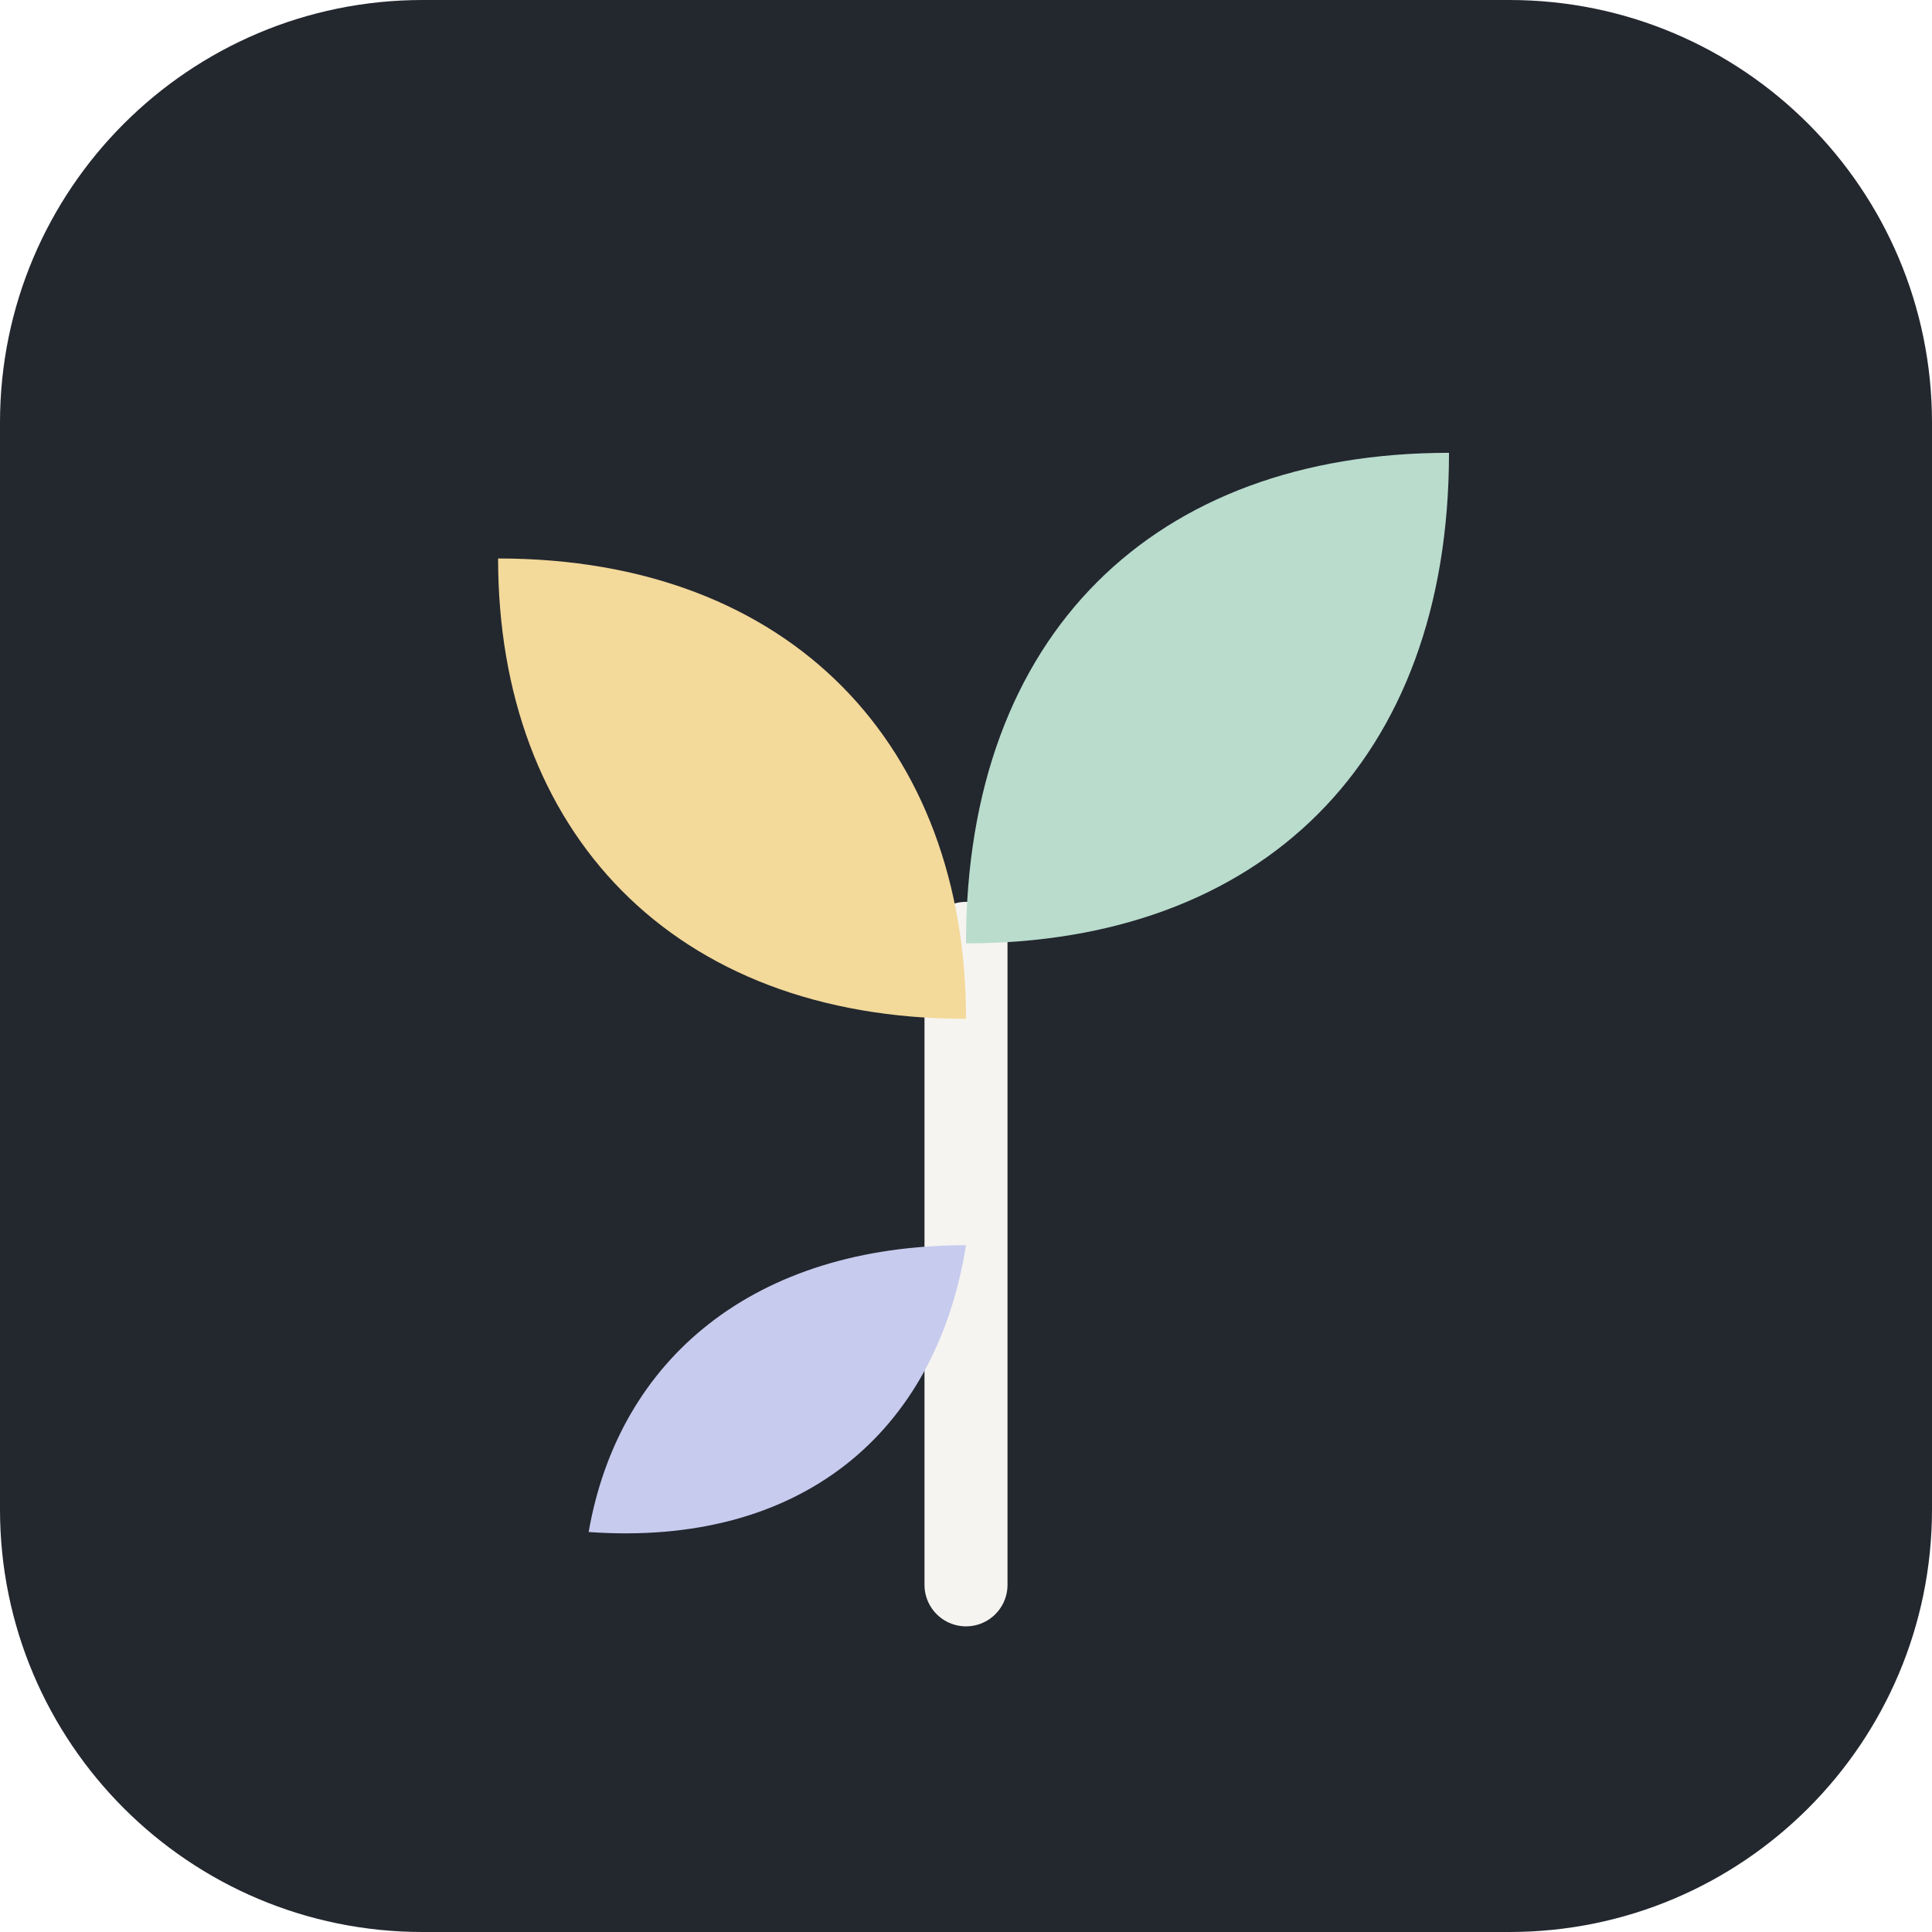
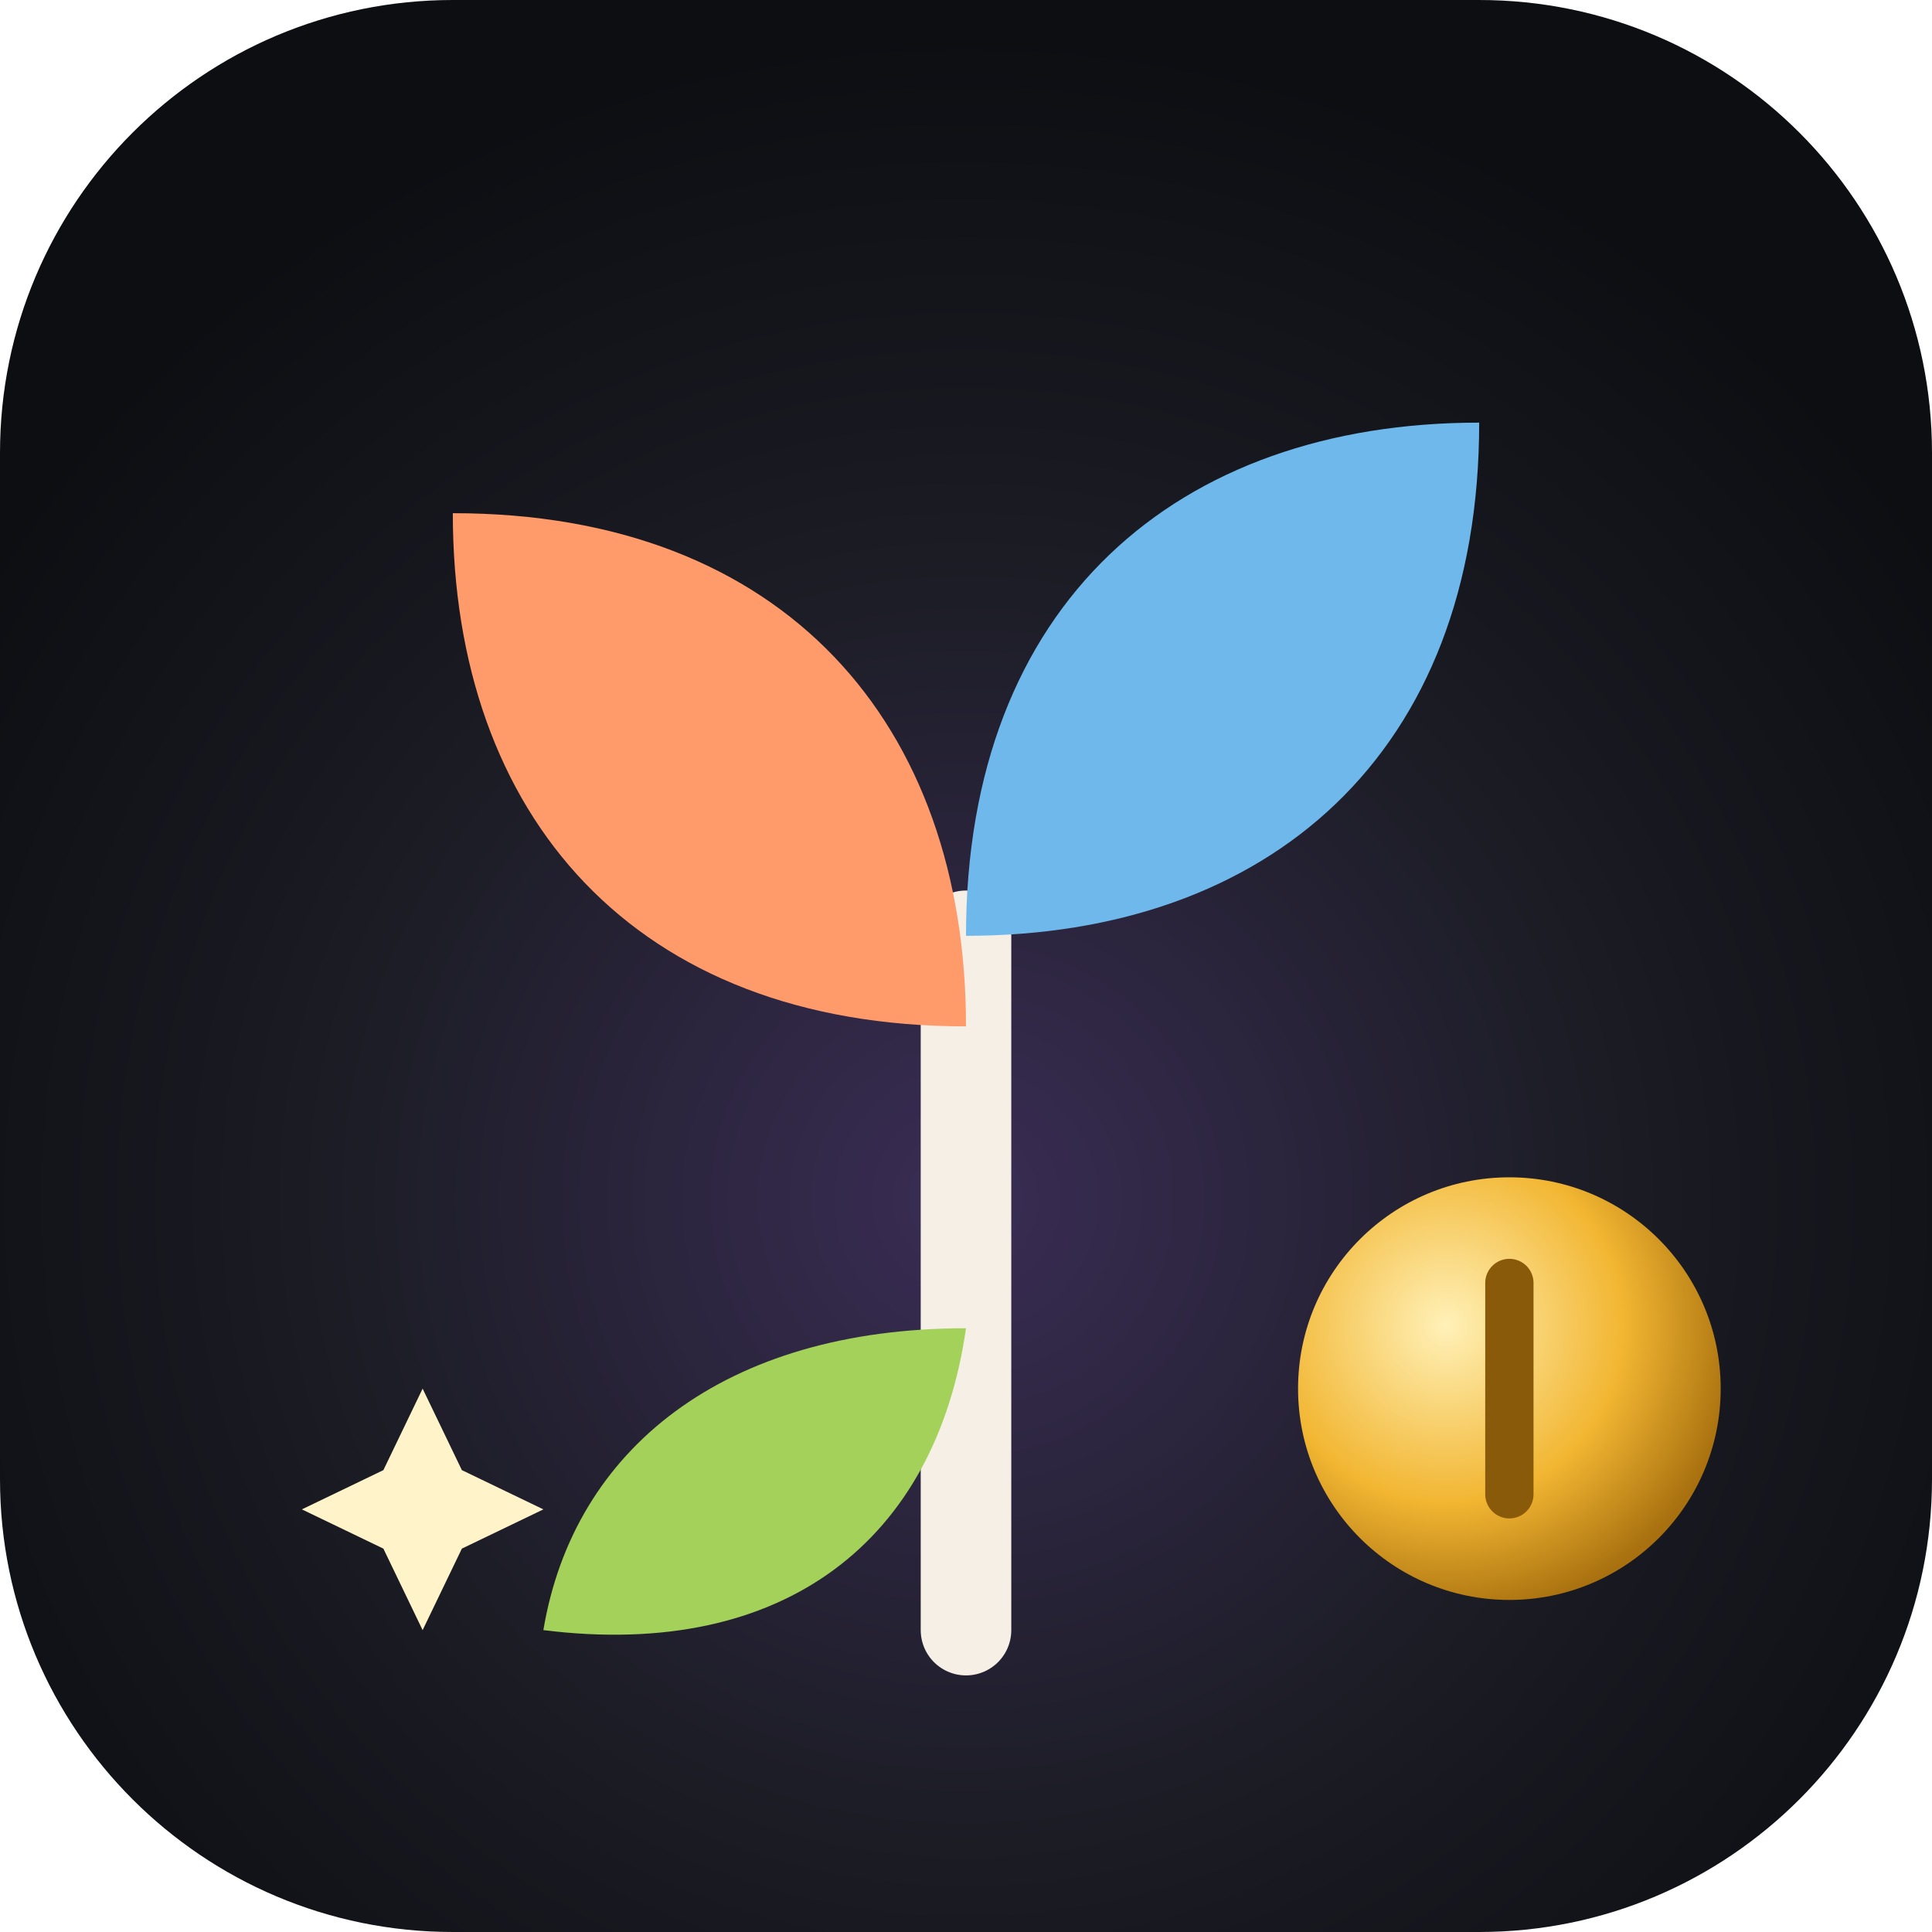
- <svg xmlns="http://www.w3.org/2000/svg" viewBox="0 0 512 512">
-   <rect width="512" height="512" rx="112" fill="#23272e" />
-   <path d="M256 420V250" stroke="#f5f4f0" stroke-width="22" stroke-linecap="round" />
-   <path d="M256 270c-78 0-124-50-124-122 78 0 124 50 124 122z" fill="#f3d99a" />
-   <path d="M256 250c0-82 50-130 128-130 0 82-50 130-128 130z" fill="#b9dccd" />
-   <path d="M256 330c-56 0-92 30-100 76 56 4 92-26 100-76z" fill="#c7cbee" />
+ <svg xmlns="http://www.w3.org/2000/svg" viewBox="0 0 64 64">
+   <defs>
+     <radialGradient id="g" cx="50%" cy="62%" r="60%">
+       <stop offset="0" stop-color="#3a2d55" />
+       <stop offset=".55" stop-color="#1b1c24" />
+       <stop offset="1" stop-color="#0d0e12" />
+     </radialGradient>
+     <radialGradient id="c" cx="35%" cy="35%" r="70%">
+       <stop offset="0" stop-color="#fff1b8" />
+       <stop offset=".6" stop-color="#f2b632" />
+       <stop offset="1" stop-color="#a8700f" />
+     </radialGradient>
+   </defs>
+   <rect width="64" height="64" rx="15" fill="url(#g)" />
+   <path d="M32 54V31" stroke="#f6efe6" stroke-width="3" stroke-linecap="round" />
+   <path d="M32 34c-11 0-17-7-17-17 11 0 17 7 17 17z" fill="#ff9b6b" />
+   <path d="M32 31c0-11 7-17 17-17 0 11-7 17-17 17z" fill="#6fb8ec" />
+   <path d="M32 44c-8 0-13 4-14 10 8 1 13-3 14-10z" fill="#a3d15a" />
+   <circle cx="50" cy="46" r="7" fill="url(#c)" />
+   <path d="M50 42.5v7" stroke="#8a5a0b" stroke-width="1.6" stroke-linecap="round" />
+   <path d="M14 46l1.3 2.7L18 50l-2.7 1.3L14 54l-1.3-2.7L10 50l2.7-1.3z" fill="#fff4c9" />
</svg>
